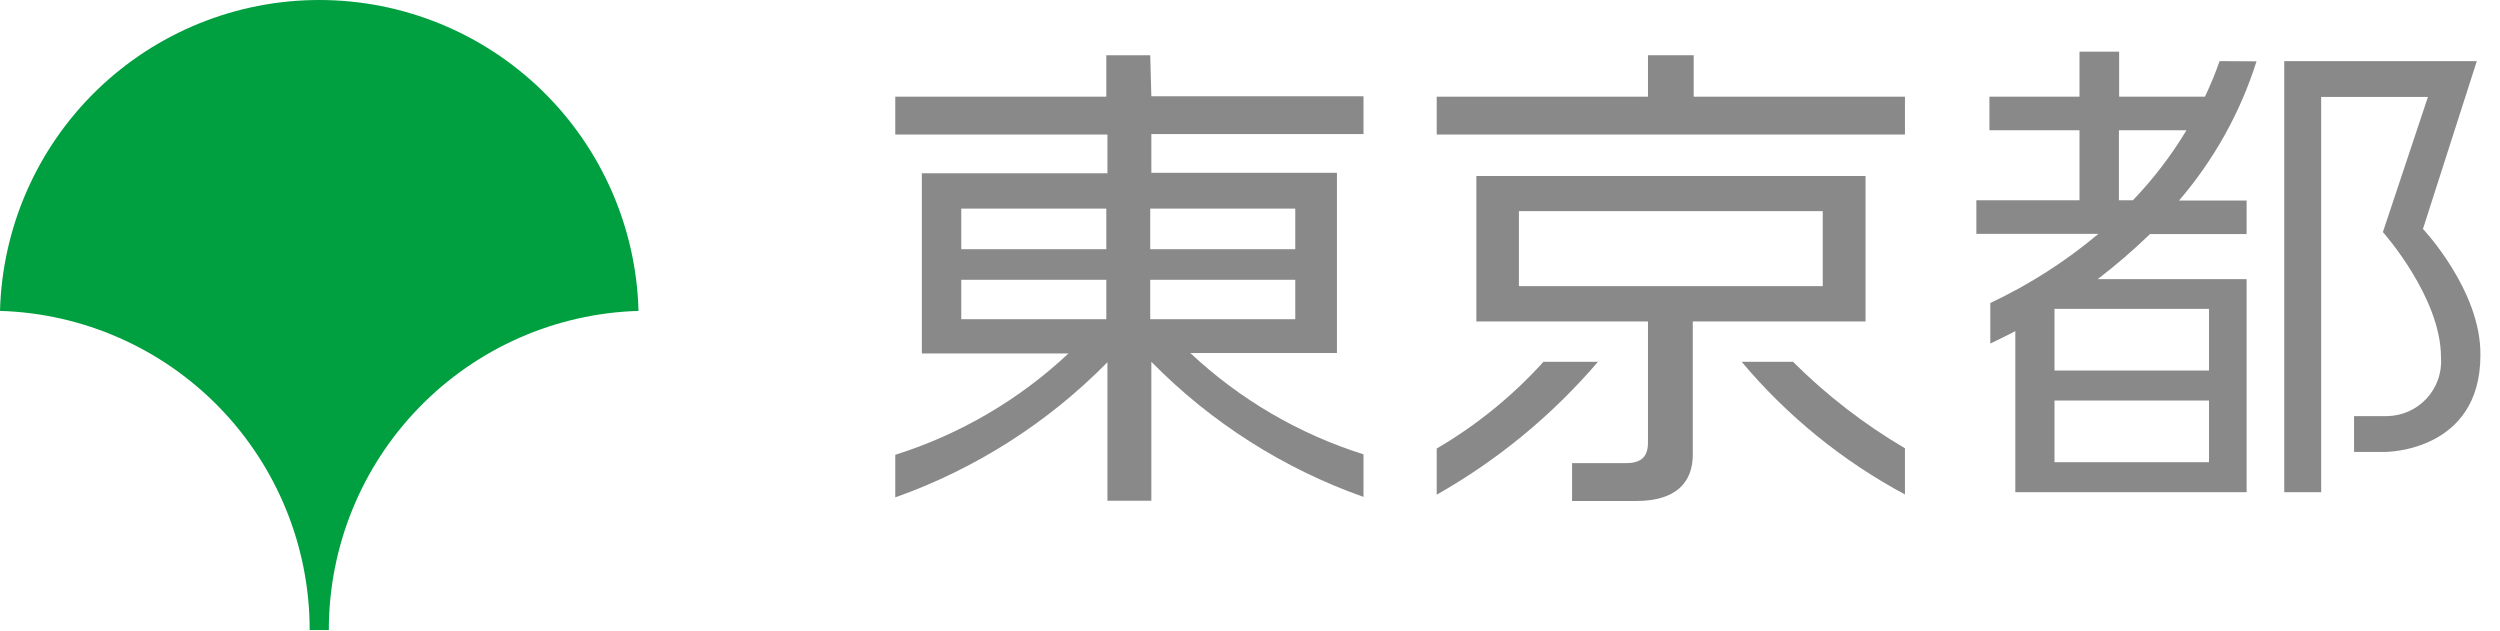
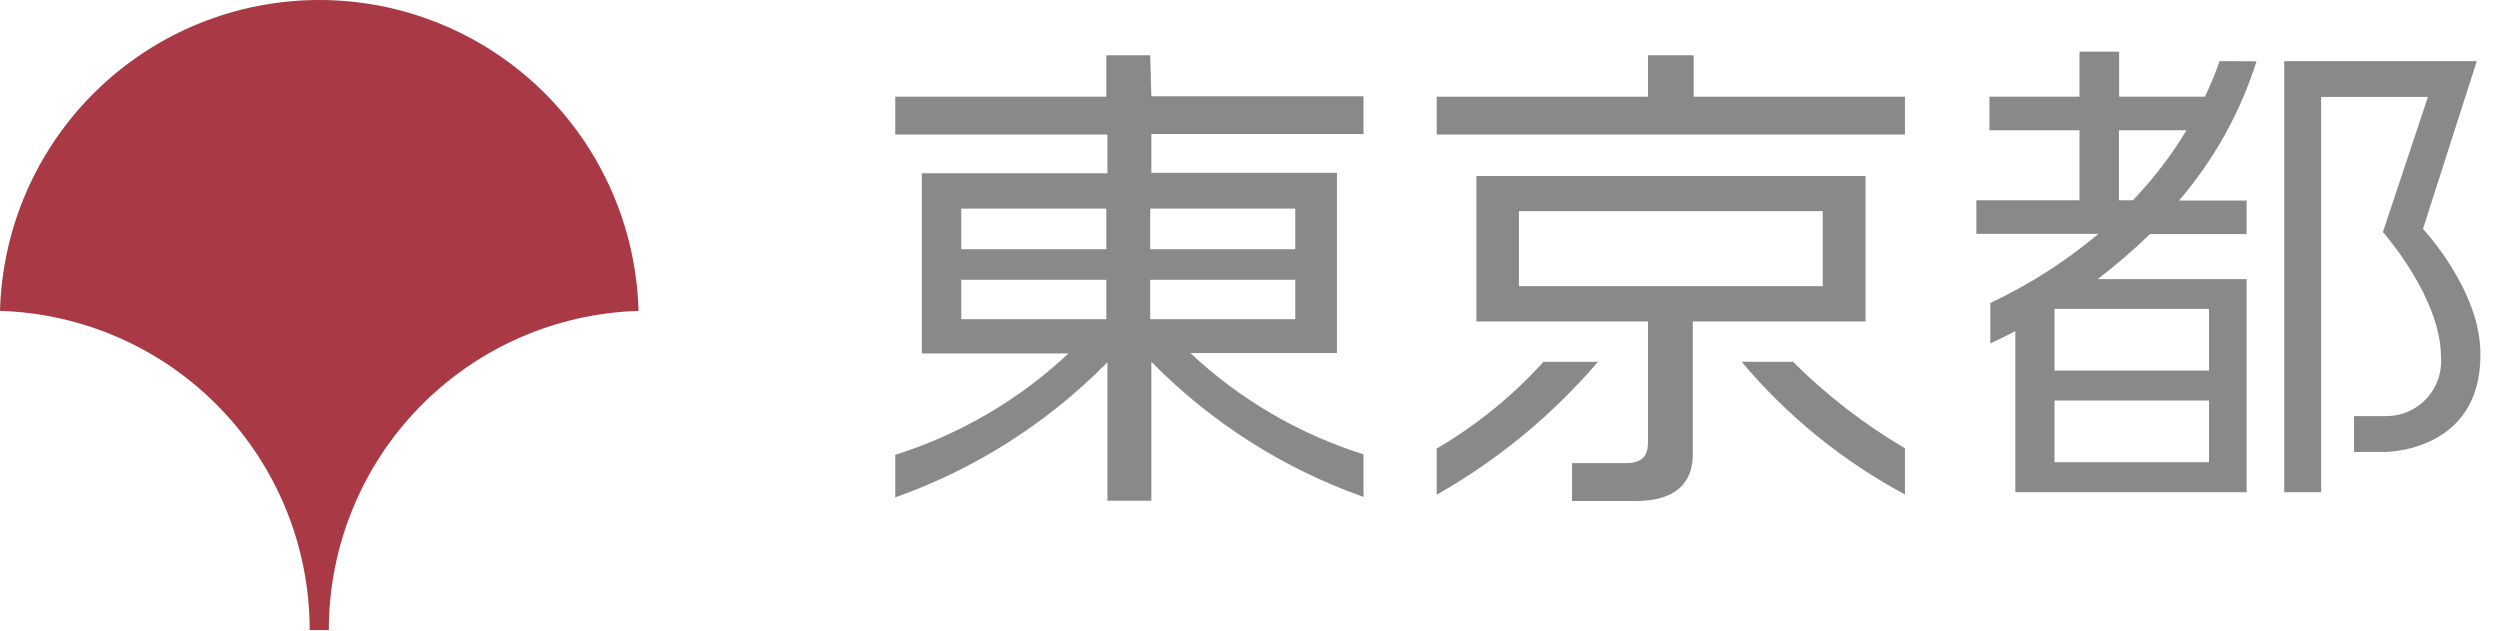
<svg xmlns="http://www.w3.org/2000/svg" fill="none" height="28" viewBox="0 0 111 28" width="111">
-   <path d="m13.75 27.974h.85c-.002-3.687 1.433-7.229 4.001-9.874s6.064-4.187 9.749-4.296c-.098-3.694-1.635-7.204-4.282-9.783-2.648-2.578-6.197-4.021-9.893-4.021s-7.245 1.443-9.893 4.021c-2.648 2.578-4.184 6.088-4.282 9.783 3.685.109 7.182 1.65 9.749 4.296s4.002 6.188 4.001 9.874z" fill="#00a040" />
+   <path d="m13.75 27.974h.85c-.002-3.687 1.433-7.229 4.001-9.874s6.064-4.187 9.749-4.296c-.098-3.694-1.635-7.204-4.282-9.783-2.648-2.578-6.197-4.021-9.893-4.021s-7.245 1.443-9.893 4.021c-2.648 2.578-4.184 6.088-4.282 9.783 3.685.109 7.182 1.65 9.749 4.296s4.002 6.188 4.001 9.874z" fill="#A83945" />
  <g fill="#898989">
    <path d="m51.07 2.453h-1.95v1.84h-9.37v1.68h9.42v1.72h-8.24v8h6.51c-2.193 2.058-4.822 3.596-7.69 4.5v1.89c3.554-1.26 6.776-3.311 9.42-6v6.15h1.95v-6.17c2.643 2.691 5.864 4.743 9.42 6v-1.89c-2.869-.903-5.498-2.441-7.69-4.5h6.51v-8h-8.24v-1.72h9.42v-1.68h-9.42zm-8.39 6.81h6.44v1.8h-6.44zm0 3.16h6.44v1.75h-6.44zm14.83 1.75h-6.44v-1.75h6.44zm0-4.91v1.8h-6.44v-1.8z" />
    <path d="m68.53 16.064c-1.374 1.518-2.972 2.817-4.74 3.85v2.05c2.711-1.536 5.134-3.533 7.16-5.9z" />
    <path d="m79.61 16.064h-2.28c2.02 2.407 4.481 4.406 7.25 5.89v-2.05c-1.812-1.066-3.481-2.356-4.97-3.84z" />
    <path d="m80.93 14.274h1.9v-6.46h-17.28v6.46h7.62v5.38c0 .71-.39.91-1 .91h-2.37v1.68h2.85c1.77 0 2.51-.83 2.51-2.06v-5.91zm-13.49-4.9h13.49v3.33h-13.49z" />
    <path d="m75.2 2.453h-2.03v1.84h-9.38v1.68h20.79v-1.68h-9.38z" />
    <path d="m107.58 10.164 2.39-7.45h-8.55v19.14h1.64v-17.55h4.74l-2 6s2.58 2.89 2.58 5.56c.025.332-.019.666-.129.981-.11.315-.283.603-.509.848-.226.245-.5.441-.805.575-.305.135-.634.205-.967.207h-1.45v1.59h1.4s4.21 0 4.21-4.29c.04-2.87-2.55-5.61-2.55-5.61z" />
    <path d="m98.55 2.713c-.188.538-.405 1.065-.65 1.58h-3.81v-2h-1.76v2h-4v1.49h4v3.11h-4.58v1.49h5.42c-1.461 1.226-3.075 2.258-4.8 3.07v1.8c.35-.17.73-.35 1.11-.55v7.15h10.27v-9.46h-6.61c.811-.622 1.585-1.29 2.32-2h4.29v-1.49h-3c1.551-1.807 2.722-3.909 3.44-6.18zm-.47 17.81h-6.86v-2.74h6.86zm0-4.07h-6.86v-2.74h6.86zm-4-7.56v-3.11h3c-.675 1.122-1.474 2.165-2.38 3.11z" />
  </g>
</svg>
